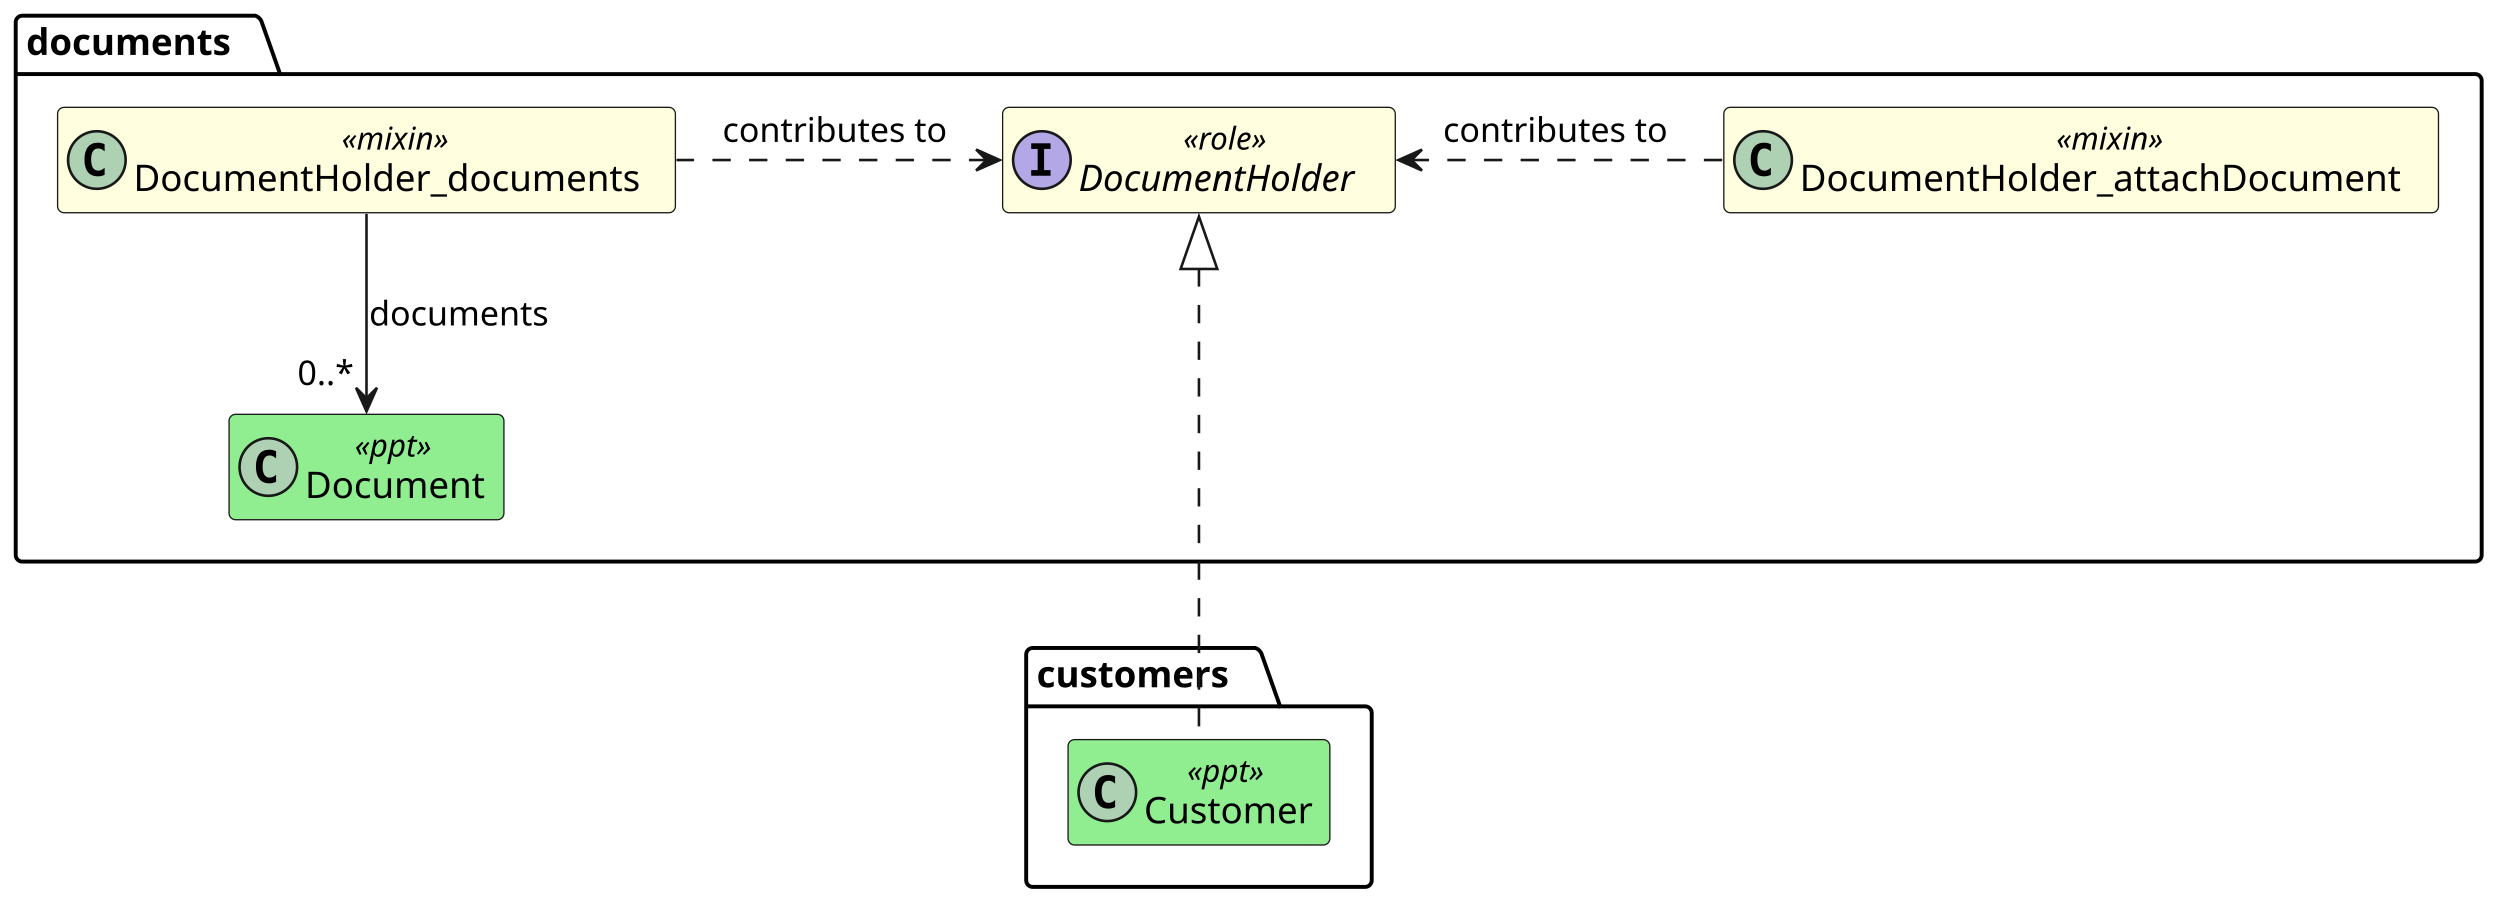
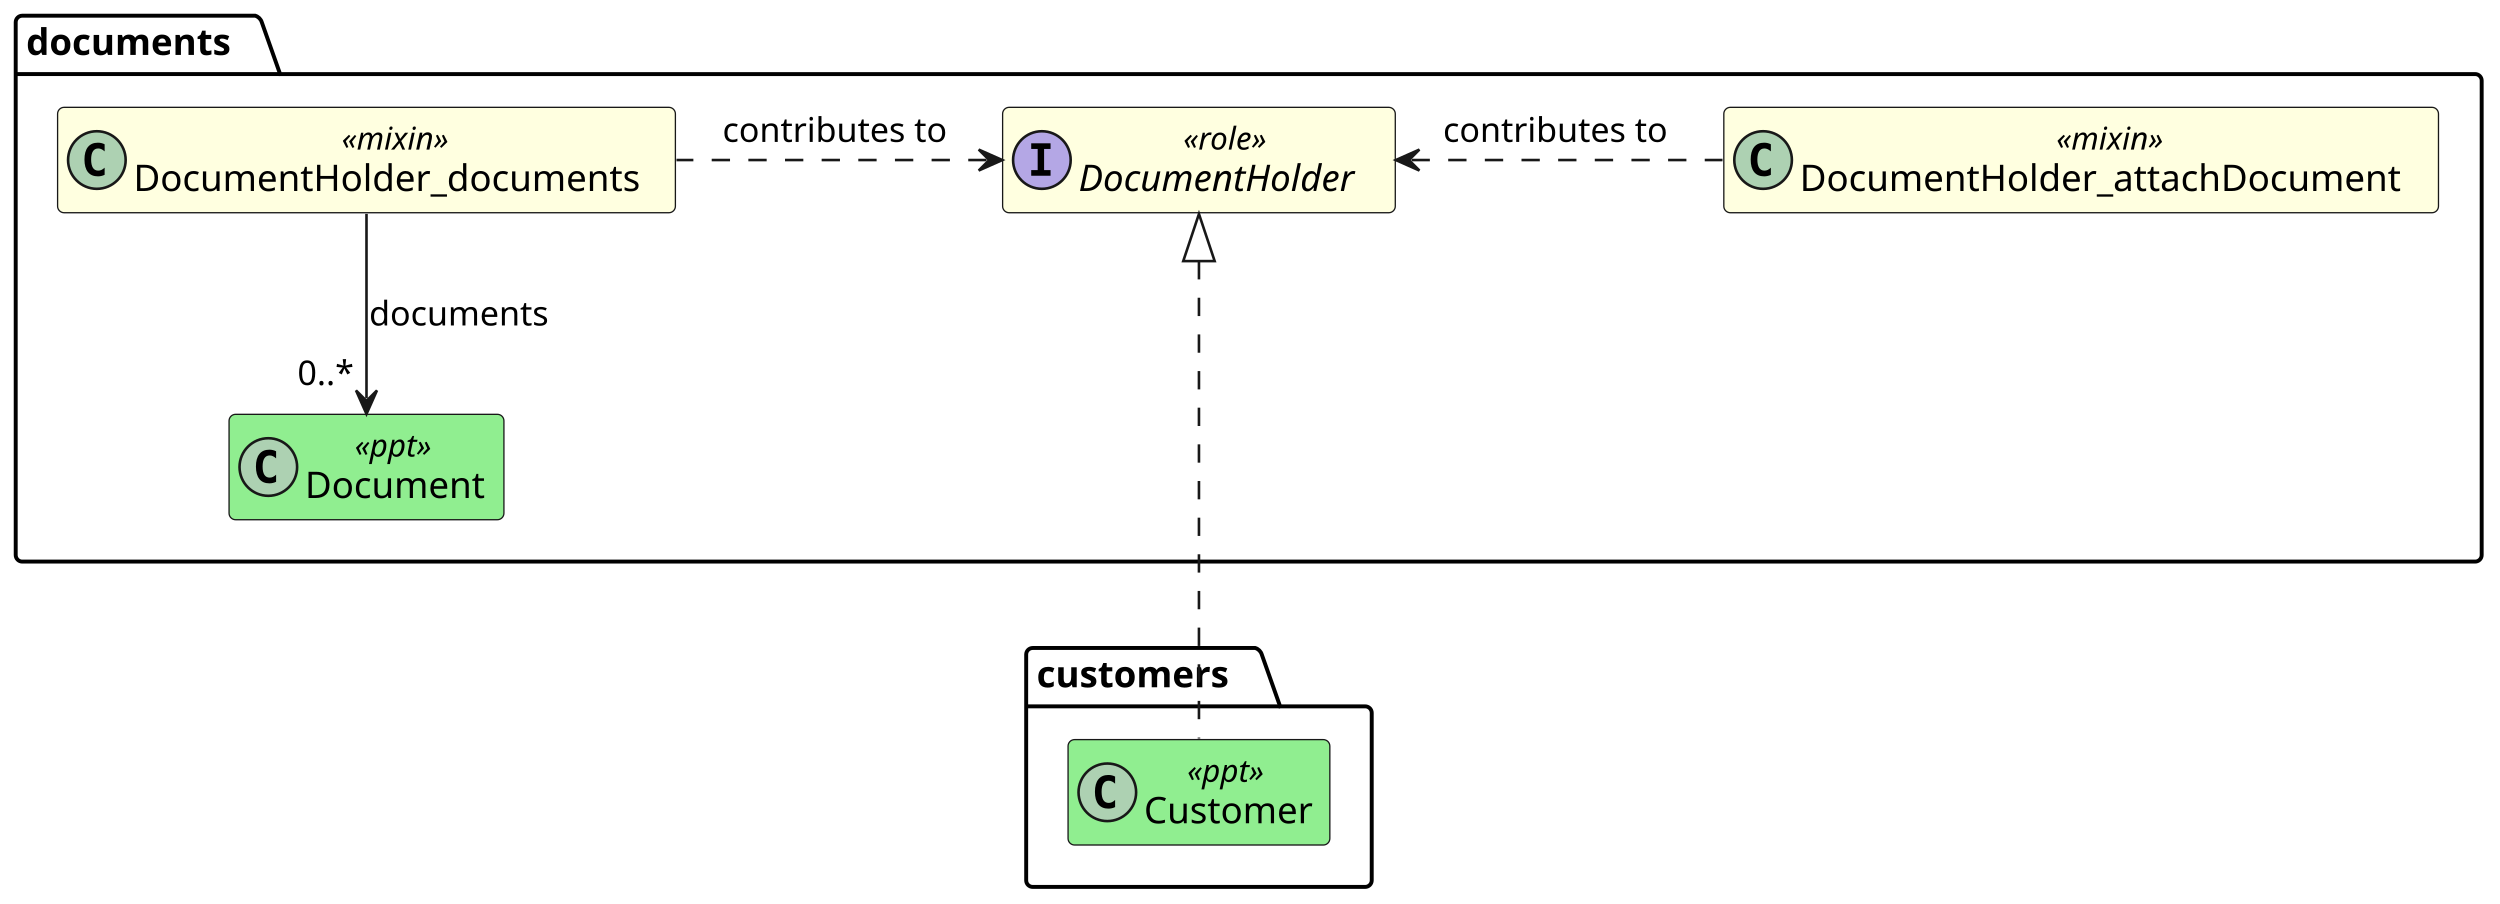
<svg xmlns="http://www.w3.org/2000/svg" contentStyleType="text/css" height="345px" preserveAspectRatio="none" style="width:955px;height:345px;background:#FFFFFF;" version="1.1" viewBox="0 0 955 345" width="955px" zoomAndPan="magnify">
  <defs />
  <g>
    <g id="cluster_documents">
      <path d="M8.5,6 L97.5,6 A3.75,3.75 0 0 1 100,8.5 L107,28.297 L945.5,28.297 A2.5,2.5 0 0 1 948,30.797 L948,212.03 A2.5,2.5 0 0 1 945.5,214.53 L8.5,214.53 A2.5,2.5 0 0 1 6,212.03 L6,8.5 A2.5,2.5 0 0 1 8.5,6 " fill="none" style="stroke:#000000;stroke-width:1.5;" />
      <line style="stroke:#000000;stroke-width:1.5;" x1="6" x2="107" y1="28.297" y2="28.297" />
      <text fill="#000000" font-family="sans-serif" font-size="14" font-weight="bold" lengthAdjust="spacing" textLength="88" x="10" y="20.995">documents</text>
    </g>
    <g id="cluster_customers">
      <path d="M394.5,247.53 L479.5,247.53 A3.75,3.75 0 0 1 482,250.03 L489,269.827 L521.5,269.827 A2.5,2.5 0 0 1 524,272.327 L524,336.3 A2.5,2.5 0 0 1 521.5,338.8 L394.5,338.8 A2.5,2.5 0 0 1 392,336.3 L392,250.03 A2.5,2.5 0 0 1 394.5,247.53 " fill="none" style="stroke:#000000;stroke-width:1.5;" />
      <line style="stroke:#000000;stroke-width:1.5;" x1="392" x2="489" y1="269.827" y2="269.827" />
      <text fill="#000000" font-family="sans-serif" font-size="14" font-weight="bold" lengthAdjust="spacing" textLength="84" x="396" y="262.525">customers</text>
    </g>
    <g id="elem_DocumentHolder">
      <rect codeLine="20" fill="#FFFFE0" height="40.266" id="DocumentHolder" rx="2.5" ry="2.5" style="stroke:#181818;stroke-width:0.5;" width="150" x="383" y="41" />
      <ellipse cx="398" cy="61.133" fill="#B4A7E5" rx="11" ry="11" style="stroke:#181818;stroke-width:1.0;" />
      <path d="M393.922,56.898 L393.922,54.742 L401.312,54.742 L401.312,56.898 L398.844,56.898 L398.844,64.977 L401.312,64.977 L401.312,67.133 L393.922,67.133 L393.922,64.977 L396.391,64.977 L396.391,56.898 L393.922,56.898 Z " fill="#000000" />
      <text fill="#000000" font-family="sans-serif" font-size="12" font-style="italic" lengthAdjust="spacing" textLength="38" x="452" y="57.139">«role»</text>
      <text fill="#000000" font-family="sans-serif" font-size="14" font-style="italic" lengthAdjust="spacing" textLength="118" x="412" y="72.964">DocumentHolder</text>
    </g>
    <g id="elem_DocumentHolder_documents">
      <rect codeLine="21" fill="#FFFFE0" height="40.266" id="DocumentHolder_documents" rx="2.5" ry="2.5" style="stroke:#181818;stroke-width:0.5;" width="236" x="22" y="41" />
      <ellipse cx="37" cy="61.133" fill="#ADD1B2" rx="11" ry="11" style="stroke:#181818;stroke-width:1.0;" />
      <path d="M39.969,66.773 Q39.391,67.07 38.75,67.211 Q38.109,67.367 37.406,67.367 Q34.906,67.367 33.578,65.727 Q32.266,64.07 32.266,60.945 Q32.266,57.82 33.578,56.164 Q34.906,54.508 37.406,54.508 Q38.109,54.508 38.75,54.664 Q39.406,54.82 39.969,55.117 L39.969,57.836 Q39.344,57.258 38.75,56.992 Q38.156,56.711 37.531,56.711 Q36.188,56.711 35.5,57.789 Q34.812,58.852 34.812,60.945 Q34.812,63.039 35.5,64.117 Q36.188,65.18 37.531,65.18 Q38.156,65.18 38.75,64.914 Q39.344,64.633 39.969,64.055 L39.969,66.773 Z " fill="#000000" />
      <text fill="#000000" font-family="sans-serif" font-size="12" font-style="italic" lengthAdjust="spacing" textLength="45" x="130.5" y="57.139">«mixin»</text>
      <text fill="#000000" font-family="sans-serif" font-size="14" lengthAdjust="spacing" textLength="204" x="51" y="72.964">DocumentHolder_documents</text>
    </g>
    <g id="elem_DocumentHolder_attachDocument">
      <rect codeLine="22" fill="#FFFFE0" height="40.266" id="DocumentHolder_attachDocument" rx="2.5" ry="2.5" style="stroke:#181818;stroke-width:0.5;" width="273" x="658.5" y="41" />
      <ellipse cx="673.5" cy="61.133" fill="#ADD1B2" rx="11" ry="11" style="stroke:#181818;stroke-width:1.0;" />
      <path d="M676.469,66.773 Q675.891,67.07 675.25,67.211 Q674.609,67.367 673.906,67.367 Q671.406,67.367 670.078,65.727 Q668.766,64.07 668.766,60.945 Q668.766,57.82 670.078,56.164 Q671.406,54.508 673.906,54.508 Q674.609,54.508 675.25,54.664 Q675.906,54.82 676.469,55.117 L676.469,57.836 Q675.844,57.258 675.25,56.992 Q674.656,56.711 674.031,56.711 Q672.688,56.711 672,57.789 Q671.312,58.852 671.312,60.945 Q671.312,63.039 672,64.117 Q672.688,65.18 674.031,65.18 Q674.656,65.18 675.25,64.914 Q675.844,64.633 676.469,64.055 L676.469,66.773 Z " fill="#000000" />
      <text fill="#000000" font-family="sans-serif" font-size="12" font-style="italic" lengthAdjust="spacing" textLength="45" x="785.5" y="57.139">«mixin»</text>
      <text fill="#000000" font-family="sans-serif" font-size="14" lengthAdjust="spacing" textLength="241" x="687.5" y="72.964">DocumentHolder_attachDocument</text>
    </g>
    <g id="elem_Document">
      <rect codeLine="23" fill="#90EE90" height="40.266" id="Document" rx="2.5" ry="2.5" style="stroke:#181818;stroke-width:0.5;" width="105" x="87.5" y="158.27" />
      <ellipse cx="102.5" cy="178.403" fill="#ADD1B2" rx="11" ry="11" style="stroke:#181818;stroke-width:1.0;" />
      <path d="M105.469,184.043 Q104.891,184.34 104.25,184.481 Q103.609,184.637 102.906,184.637 Q100.406,184.637 99.078,182.997 Q97.766,181.34 97.766,178.215 Q97.766,175.09 99.078,173.434 Q100.406,171.778 102.906,171.778 Q103.609,171.778 104.25,171.934 Q104.906,172.09 105.469,172.387 L105.469,175.106 Q104.844,174.528 104.25,174.262 Q103.656,173.981 103.031,173.981 Q101.688,173.981 101,175.059 Q100.312,176.122 100.312,178.215 Q100.312,180.309 101,181.387 Q101.688,182.45 103.031,182.45 Q103.656,182.45 104.25,182.184 Q104.844,181.903 105.469,181.325 L105.469,184.043 Z " fill="#000000" />
      <text fill="#000000" font-family="sans-serif" font-size="12" font-style="italic" lengthAdjust="spacing" textLength="35" x="135.5" y="174.409">«ppt»</text>
      <text fill="#000000" font-family="sans-serif" font-size="14" lengthAdjust="spacing" textLength="73" x="116.5" y="190.234">Document</text>
    </g>
    <g id="elem_Customer">
      <rect codeLine="30" fill="#90EE90" height="40.266" id="Customer" rx="2.5" ry="2.5" style="stroke:#181818;stroke-width:0.5;" width="100" x="408" y="282.53" />
      <ellipse cx="423" cy="302.663" fill="#ADD1B2" rx="11" ry="11" style="stroke:#181818;stroke-width:1.0;" />
      <path d="M425.969,308.303 Q425.391,308.6 424.75,308.741 Q424.109,308.897 423.406,308.897 Q420.906,308.897 419.578,307.257 Q418.266,305.6 418.266,302.475 Q418.266,299.35 419.578,297.694 Q420.906,296.038 423.406,296.038 Q424.109,296.038 424.75,296.194 Q425.406,296.35 425.969,296.647 L425.969,299.366 Q425.344,298.788 424.75,298.522 Q424.156,298.241 423.531,298.241 Q422.188,298.241 421.5,299.319 Q420.812,300.382 420.812,302.475 Q420.812,304.569 421.5,305.647 Q422.188,306.71 423.531,306.71 Q424.156,306.71 424.75,306.444 Q425.344,306.163 425.969,305.585 L425.969,308.303 Z " fill="#000000" />
      <text fill="#000000" font-family="sans-serif" font-size="12" font-style="italic" lengthAdjust="spacing" textLength="35" x="453.5" y="298.669">«ppt»</text>
      <text fill="#000000" font-family="sans-serif" font-size="14" lengthAdjust="spacing" textLength="68" x="437" y="314.494">Customer</text>
    </g>
    <g id="link_DocumentHolder_documents_Document">
-       <path codeLine="25" d="M140,81.69 C140,101.18 140,131.19 140,152.4 " fill="none" id="DocumentHolder_documents-to-Document" style="stroke:#181818;stroke-width:1.0;" />
-       <polygon fill="#181818" points="140,157.14,144,148.14,140,152.14,136,148.14,140,157.14" style="stroke:#181818;stroke-width:1.0;" />
+       <path codeLine="25" d="M140,81.69 C140,103.01 140,130.93 140,152.14 " fill="none" id="DocumentHolder_documents-to-Document" style="stroke:#181818;stroke-width:1.0;" />
+       <polygon fill="#181818" points="140,158.14,144,149.14,140,153.14,136,149.14,140,158.14" style="stroke:#181818;stroke-width:1.0;" />
      <text fill="#000000" font-family="sans-serif" font-size="13" lengthAdjust="spacing" textLength="72" x="141" y="124.337">documents</text>
      <text fill="#000000" font-family="sans-serif" font-size="13" lengthAdjust="spacing" textLength="23" x="113.622" y="147.071">0..*</text>
    </g>
    <g id="link_DocumentHolder_DocumentHolder_documents">
-       <path codeLine="26" d="M377.15,61.14 C341.12,61.14 297.97,61.14 258.41,61.14 " fill="none" id="DocumentHolder-backto-DocumentHolder_documents" style="stroke:#181818;stroke-width:1.0;stroke-dasharray:7.0,7.0;" />
-       <polygon fill="#181818" points="381.87,61.14,372.882,57.114,376.87,61.126,372.859,65.114,381.87,61.14" style="stroke:#181818;stroke-width:1.0;" />
+       <path codeLine="26" d="M376.87,61.14 C339.75,61.14 300.09,61.14 258.41,61.14 " fill="none" id="DocumentHolder-backto-DocumentHolder_documents" style="stroke:#181818;stroke-width:1.0;stroke-dasharray:7.0,7.0;" />
+       <polygon fill="#181818" points="382.87,61.14,373.87,57.14,377.87,61.14,373.87,65.14,382.87,61.14" style="stroke:#181818;stroke-width:1.0;" />
      <text fill="#000000" font-family="sans-serif" font-size="13" lengthAdjust="spacing" textLength="89" x="276" y="54.207">contributes to</text>
    </g>
    <g id="link_DocumentHolder_DocumentHolder_attachDocument">
-       <path codeLine="27" d="M538.88,61.14 C574.58,61.14 617.55,61.14 658,61.14 " fill="none" id="DocumentHolder-backto-DocumentHolder_attachDocument" style="stroke:#181818;stroke-width:1.0;stroke-dasharray:7.0,7.0;" />
-       <polygon fill="#181818" points="534.21,61.14,543.21,65.14,539.21,61.14,543.21,57.14,534.21,61.14" style="stroke:#181818;stroke-width:1.0;" />
+       <path codeLine="27" d="M539.21,61.14 C575.97,61.14 615.38,61.14 658,61.14 " fill="none" id="DocumentHolder-backto-DocumentHolder_attachDocument" style="stroke:#181818;stroke-width:1.0;stroke-dasharray:7.0,7.0;" />
+       <polygon fill="#181818" points="533.21,61.14,542.21,65.14,538.21,61.14,542.21,57.14,533.21,61.14" style="stroke:#181818;stroke-width:1.0;" />
      <text fill="#000000" font-family="sans-serif" font-size="13" lengthAdjust="spacing" textLength="89" x="551.25" y="54.207">contributes to</text>
    </g>
    <g id="link_DocumentHolder_Customer">
-       <path codeLine="32" d="M458,102.48 C458,154.54 458,243.05 458,282.13 " fill="none" id="DocumentHolder-backto-Customer" style="stroke:#181818;stroke-width:1.0;stroke-dasharray:7.0,7.0;" />
-       <polygon fill="none" points="451,102.74,458,82.74,465,102.74,451,102.74" style="stroke:#181818;stroke-width:1.0;" />
+       <path codeLine="32" d="M458,99.74 C458,144.77 458,237.17 458,282.13 " fill="none" id="DocumentHolder-backto-Customer" style="stroke:#181818;stroke-width:1.0;stroke-dasharray:7.0,7.0;" />
+       <polygon fill="none" points="458,81.74,452,99.74,464,99.74,458,81.74" style="stroke:#181818;stroke-width:1.0;" />
    </g>
  </g>
</svg>
